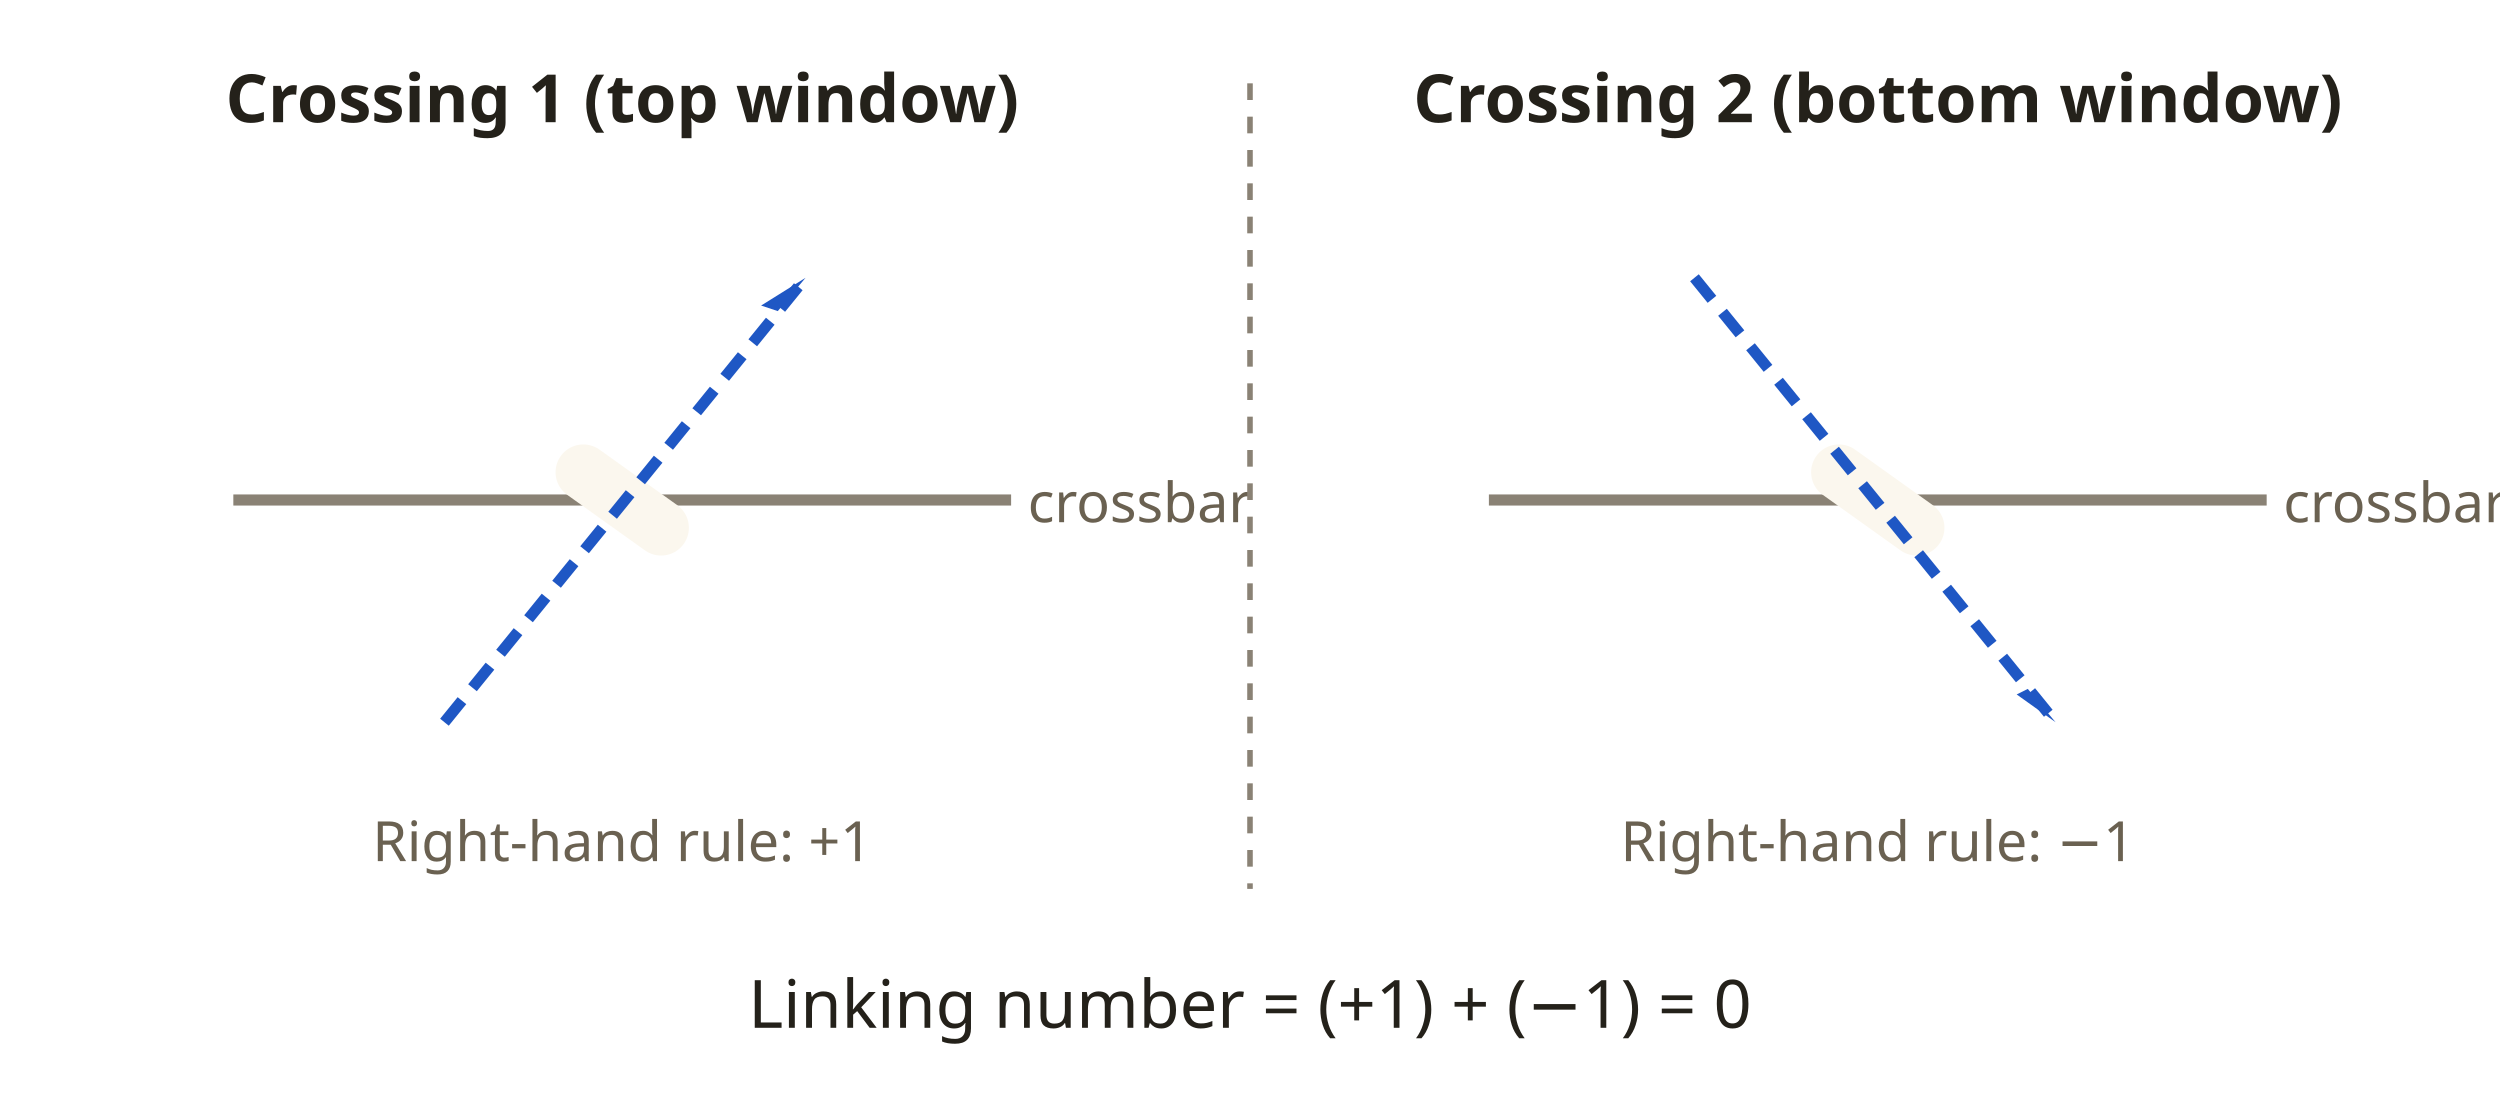
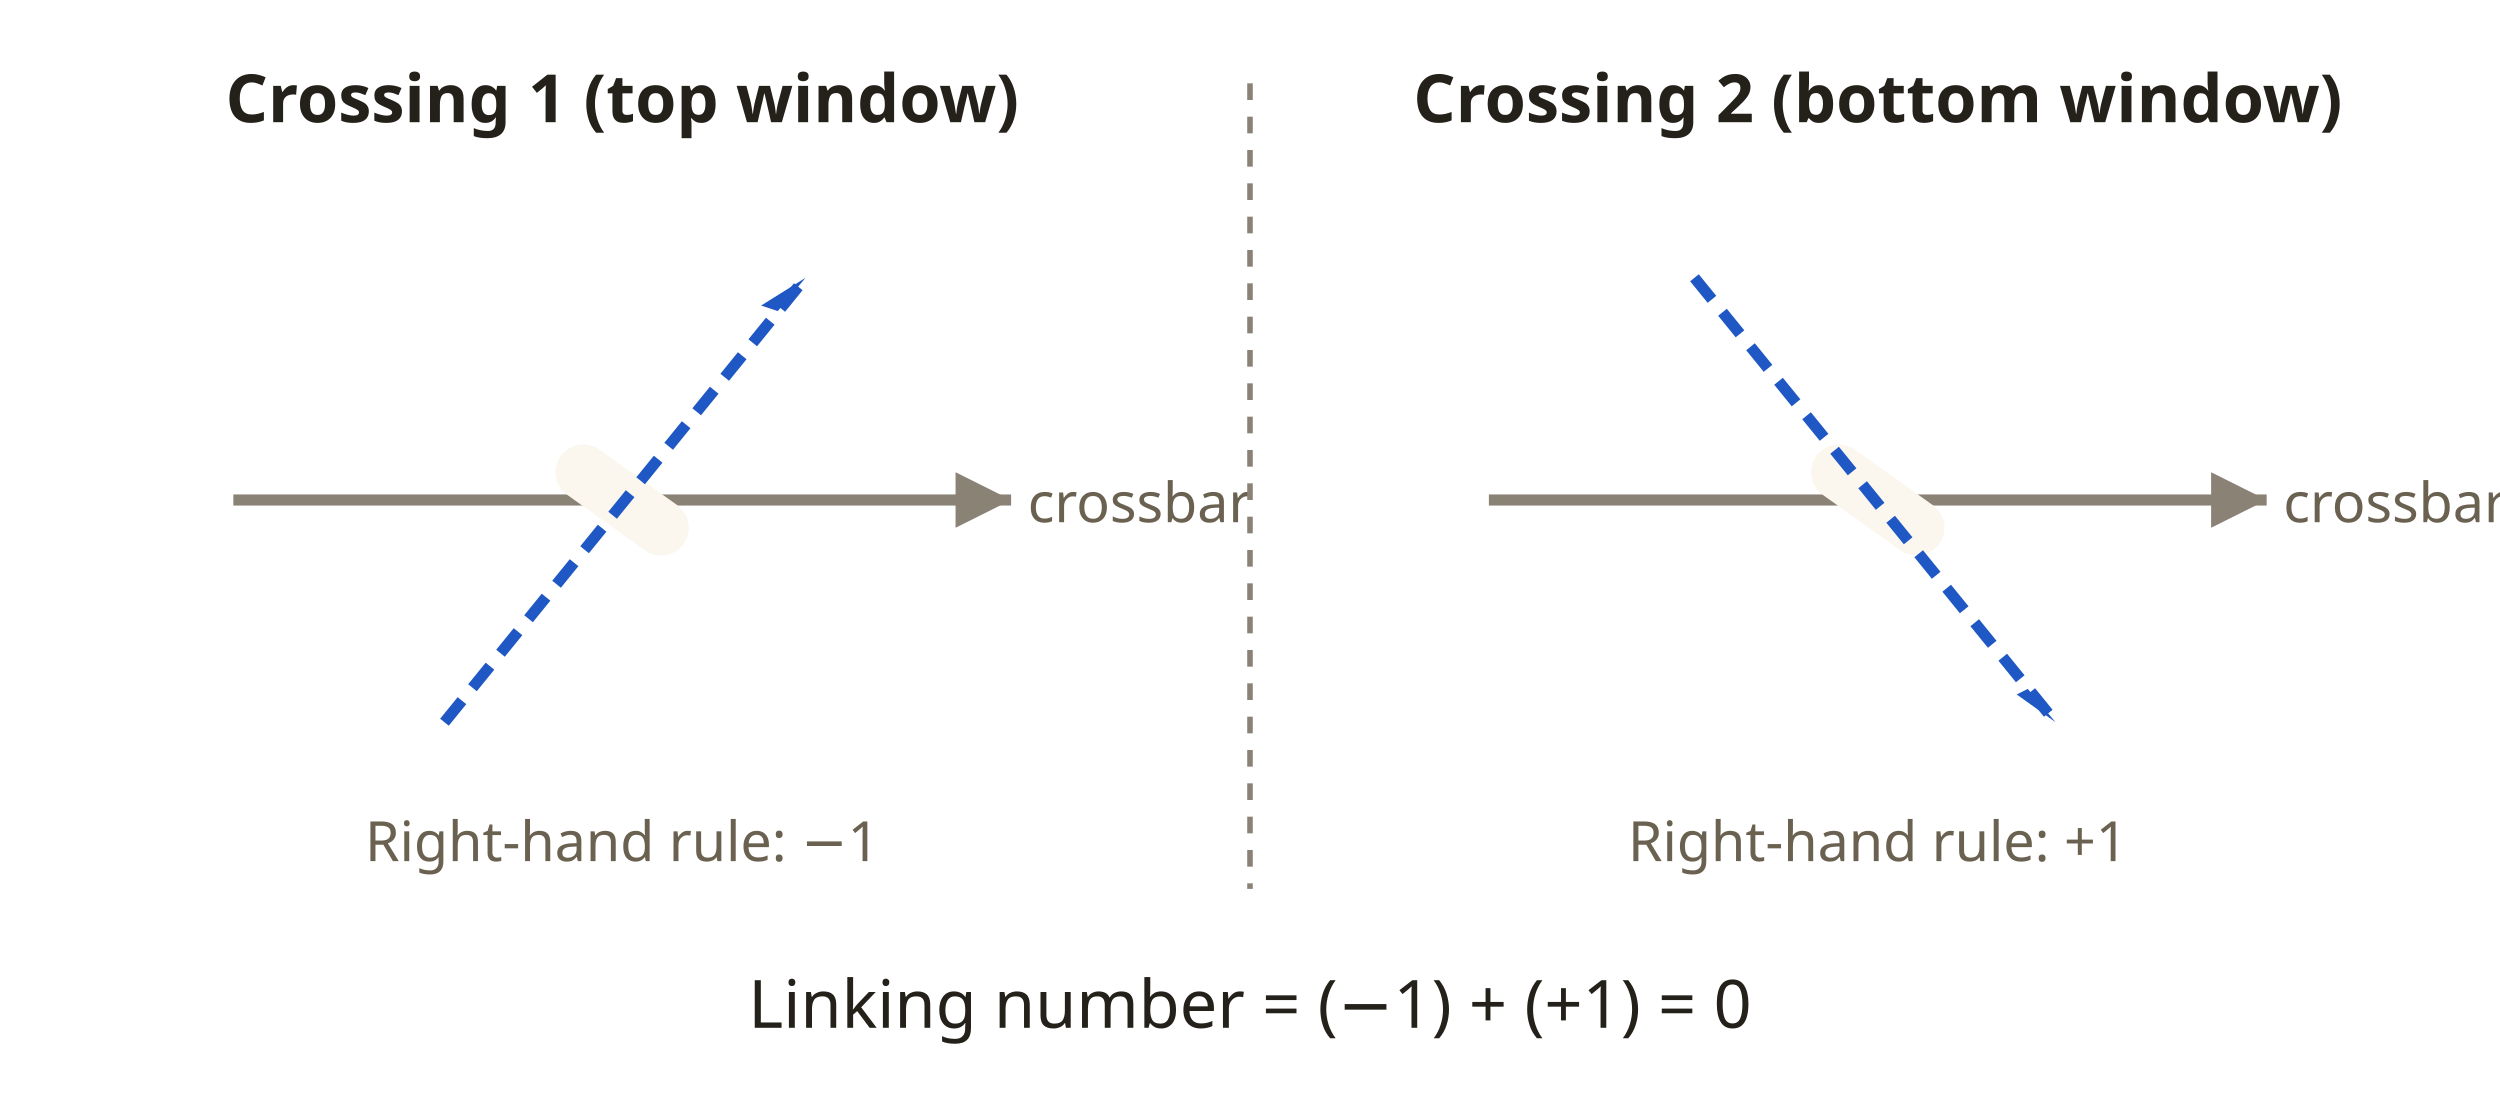
<svg xmlns="http://www.w3.org/2000/svg" role="img" viewBox="0 0 450 200">
  <text x="112" y="22" text-anchor="middle" font-family="system-ui, sans-serif" font-size="12" fill="var(--dia-ink, #24211a)" font-weight="bold">Crossing 1 (top window)</text>
  <line x1="42" y1="90" x2="182" y2="90" stroke="var(--dia-rigid, #8a8275)" stroke-width="2" />
+   <polygon points="182,90 172,85 172,95" fill="var(--dia-rigid, #8a8275)" />
  <text x="185" y="94" font-family="system-ui, sans-serif" font-size="10" fill="var(--dia-inksoft, #6a6151)">crossbar</text>
  <line x1="105" y1="85" x2="119" y2="95" stroke="var(--dia-surface, #fbf7ee)" stroke-width="10" stroke-linecap="round" />
  <line x1="80" y1="130" x2="145" y2="50" stroke="var(--dia-cord, #1f57c4)" stroke-width="2" stroke-dasharray="5,3" />
  <polygon points="140,56 145,50 137,55" fill="var(--dia-cord, #1f57c4)" />
-   <text x="112" y="155" text-anchor="middle" font-family="system-ui, sans-serif" font-size="10" fill="var(--dia-inksoft, #6a6151)">Right-hand rule: +1</text>
+   <text x="112" y="155" text-anchor="middle" font-family="system-ui, sans-serif" font-size="10" fill="var(--dia-inksoft, #6a6151)">Right-hand rule: −1</text>
  <text x="338" y="22" text-anchor="middle" font-family="system-ui, sans-serif" font-size="12" fill="var(--dia-ink, #24211a)" font-weight="bold">Crossing 2 (bottom window)</text>
  <line x1="268" y1="90" x2="408" y2="90" stroke="var(--dia-rigid, #8a8275)" stroke-width="2" />
+   <polygon points="408,90 398,85 398,95" fill="var(--dia-rigid, #8a8275)" />
  <text x="411" y="94" font-family="system-ui, sans-serif" font-size="10" fill="var(--dia-inksoft, #6a6151)">crossbar</text>
  <line x1="331" y1="85" x2="345" y2="95" stroke="var(--dia-surface, #fbf7ee)" stroke-width="10" stroke-linecap="round" />
  <line x1="305" y1="50" x2="370" y2="130" stroke="var(--dia-cord, #1f57c4)" stroke-width="2" stroke-dasharray="5,3" />
  <polygon points="365,124 370,130 363,125" fill="var(--dia-cord, #1f57c4)" />
-   <text x="338" y="155" text-anchor="middle" font-family="system-ui, sans-serif" font-size="10" fill="var(--dia-inksoft, #6a6151)">Right-hand rule: −1</text>
+   <text x="338" y="155" text-anchor="middle" font-family="system-ui, sans-serif" font-size="10" fill="var(--dia-inksoft, #6a6151)">Right-hand rule: +1</text>
  <line x1="225" y1="15" x2="225" y2="160" stroke="var(--dia-rigid, #8a8275)" stroke-width="1" stroke-dasharray="3,3" />
-   <text x="225" y="185" text-anchor="middle" font-family="system-ui, sans-serif" font-size="12" fill="var(--dia-ink, #24211a)">Linking number = (+1) + (−1) = 0</text>
+   <text x="225" y="185" text-anchor="middle" font-family="system-ui, sans-serif" font-size="12" fill="var(--dia-ink, #24211a)">Linking number = (−1) + (+1) = 0</text>
</svg>
